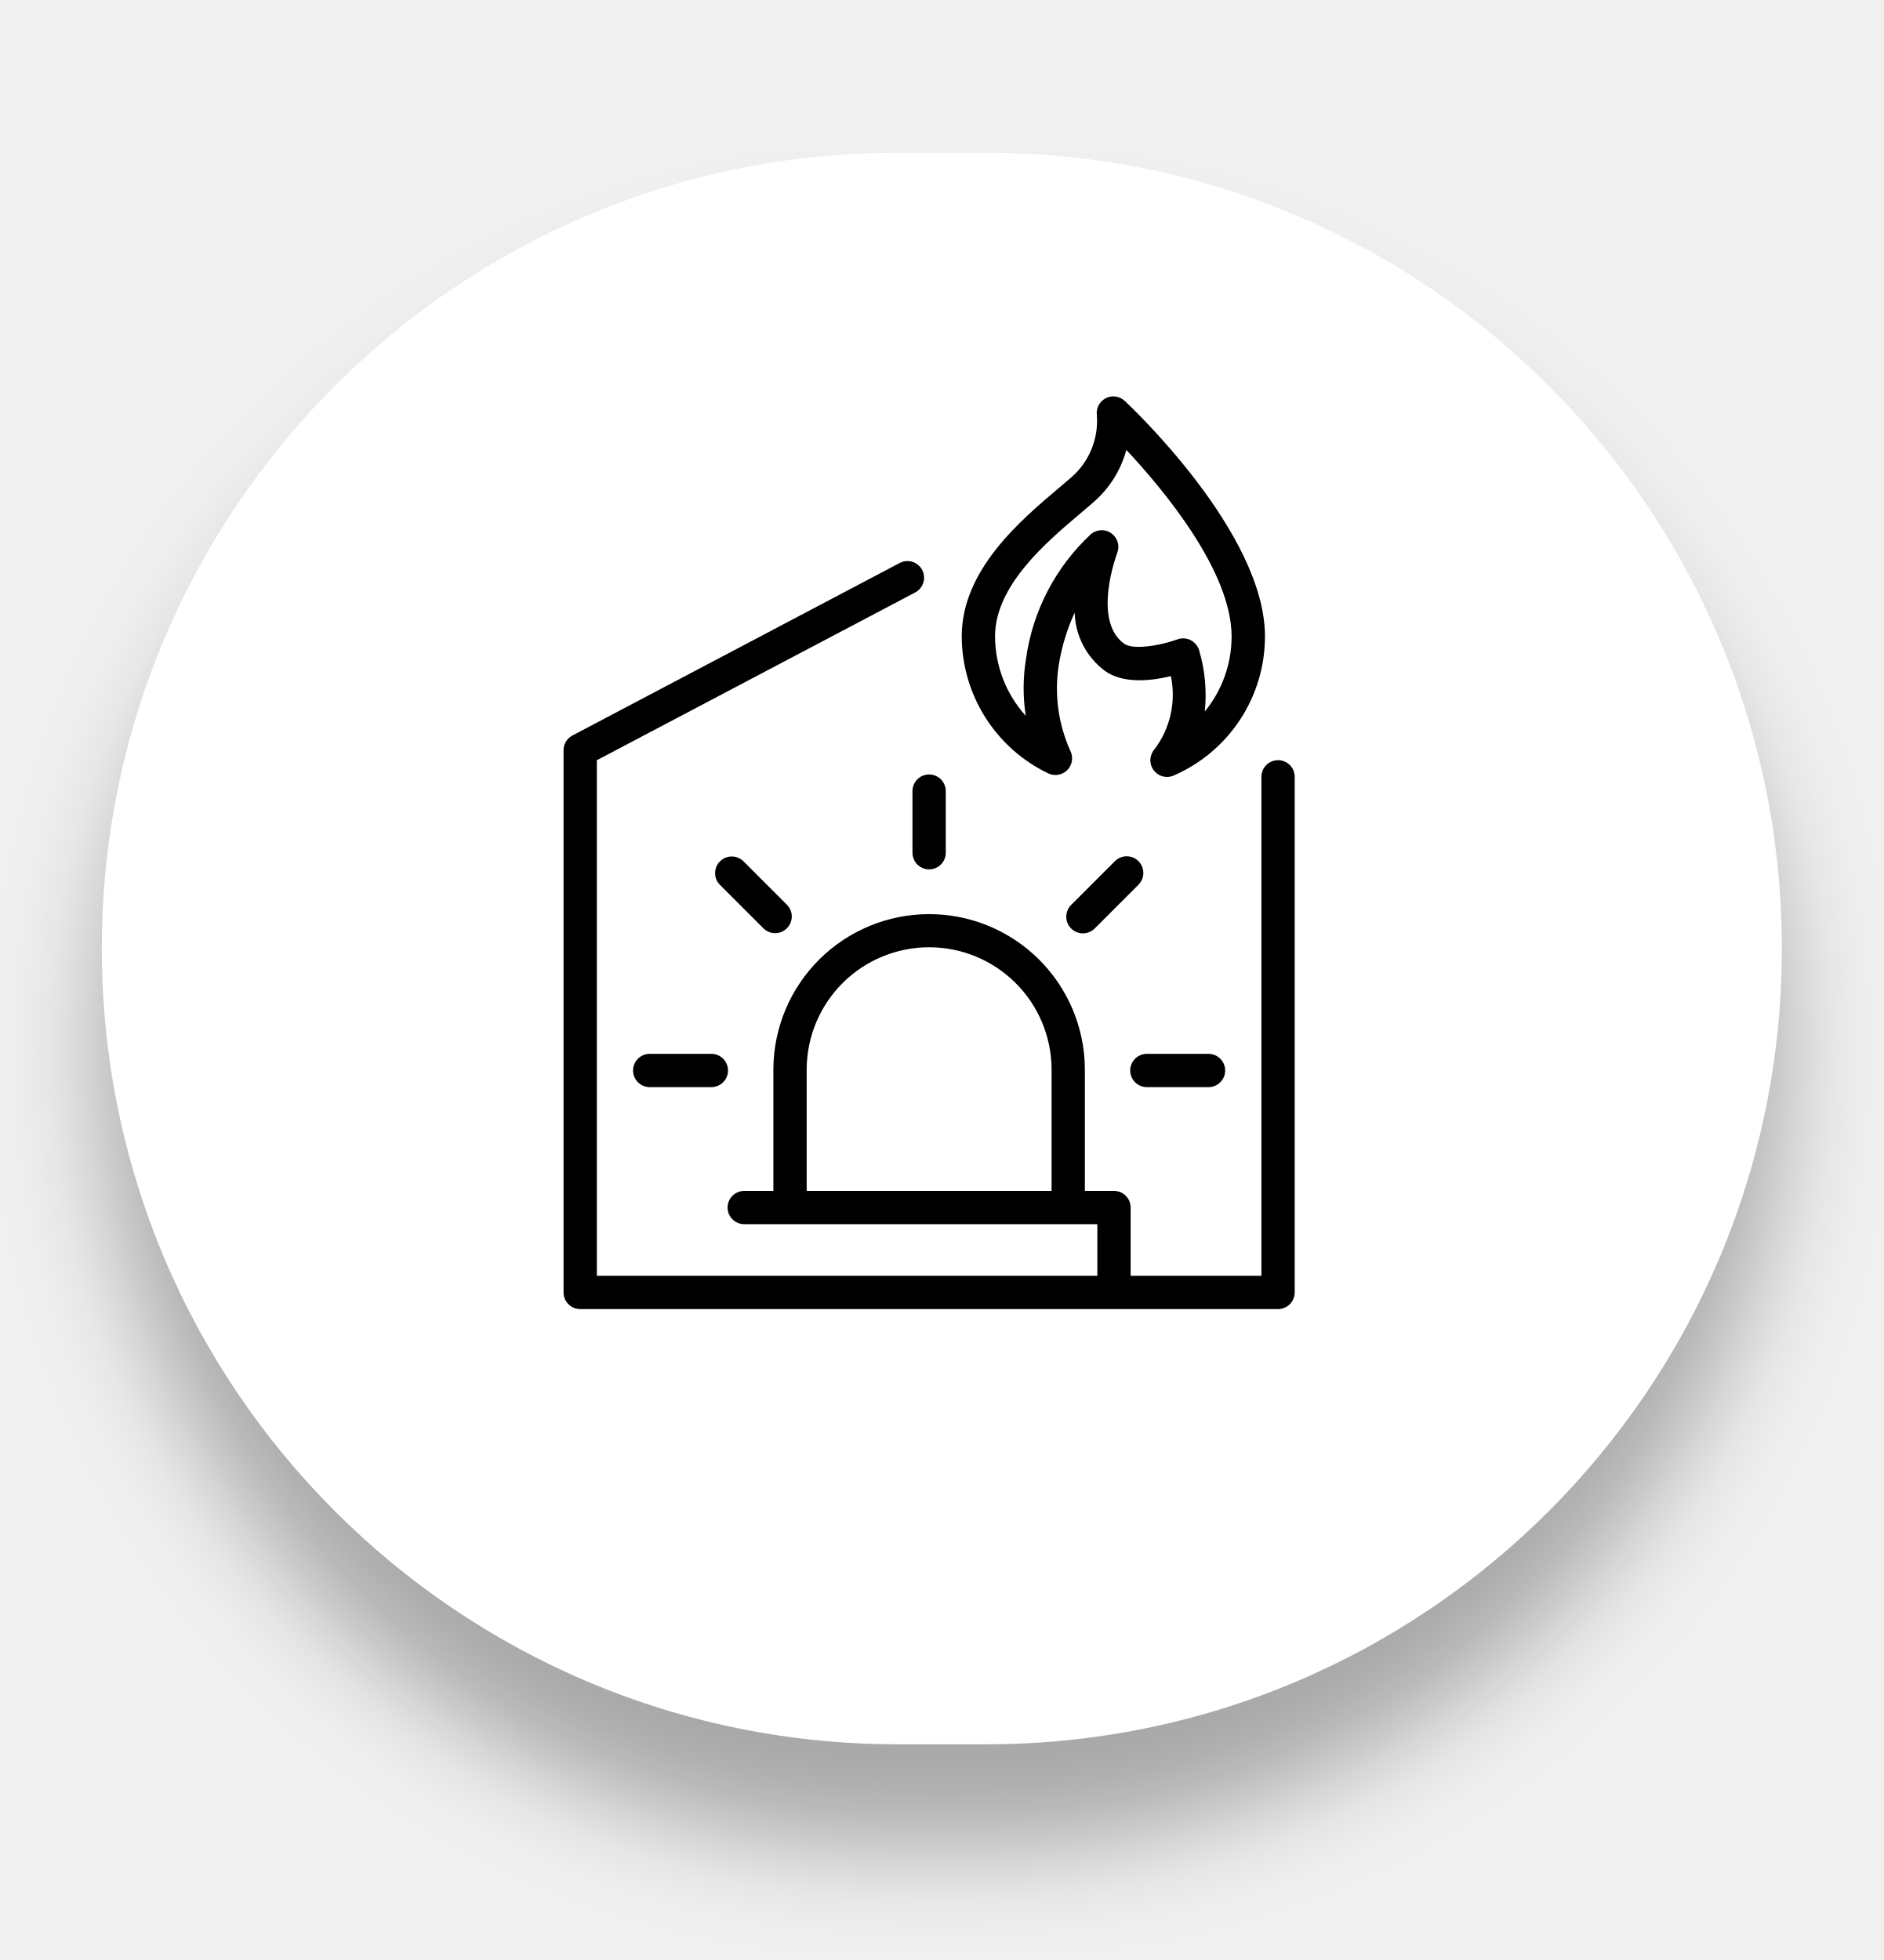
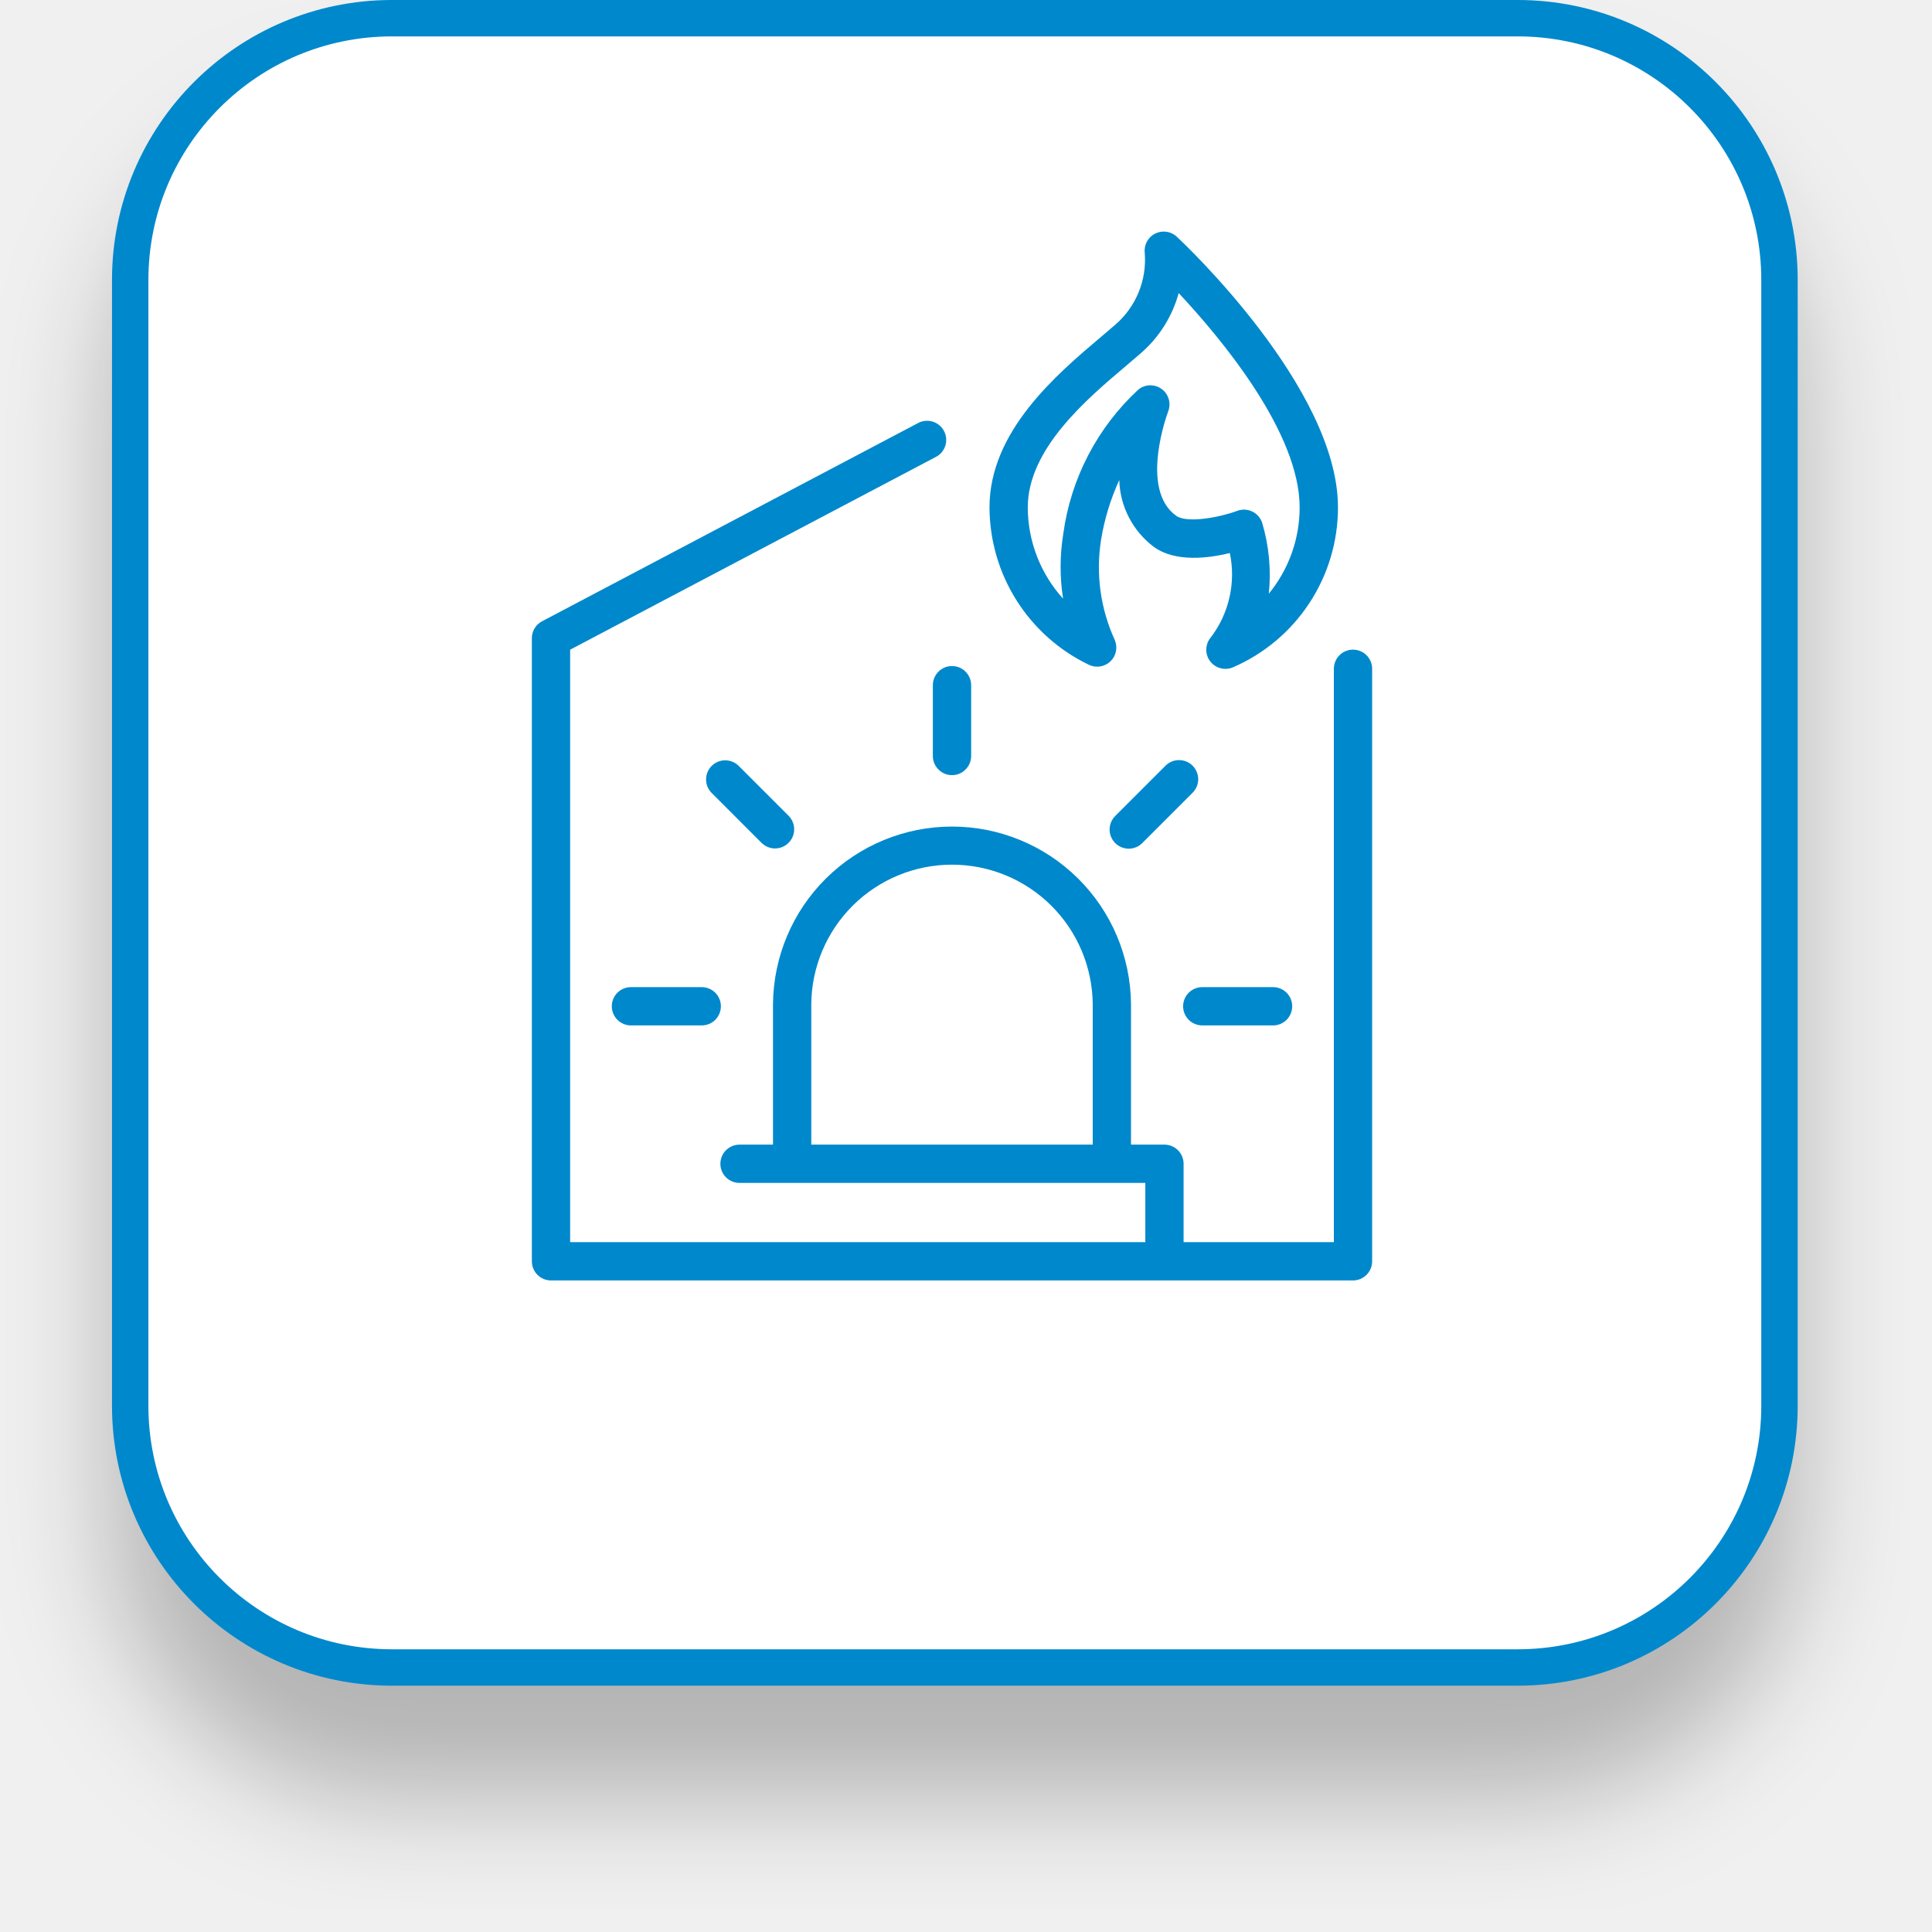
- <svg xmlns="http://www.w3.org/2000/svg" width="74" height="77" viewBox="0 0 74 77" fill="none">
+ <svg xmlns="http://www.w3.org/2000/svg" width="69" height="69" viewBox="0 0 69 69" fill="none">
  <g filter="url(#filter0_d)">
-     <rect x="4" y="6" width="66" height="62.526" rx="31.263" fill="white" />
+     <rect x="4.65" y="0.65" width="58.903" height="58.903" rx="9.35" fill="white" stroke="#0088CC" stroke-width="1.3" />
+     <path d="M48.321 23.201C48.14 23.201 47.966 23.273 47.838 23.401C47.71 23.529 47.638 23.703 47.638 23.884V44.363H42.271V41.563C42.271 41.382 42.199 41.208 42.071 41.08C41.943 40.952 41.769 40.88 41.588 40.88H40.393V35.854C40.377 34.169 39.697 32.558 38.5 31.372C37.302 30.186 35.685 29.52 34 29.52C32.315 29.52 30.698 30.186 29.5 31.372C28.303 32.558 27.623 34.169 27.607 35.854V40.88H26.412C26.23 40.88 26.057 40.952 25.928 41.08C25.8 41.208 25.728 41.382 25.728 41.563C25.728 41.745 25.8 41.919 25.928 42.047C26.057 42.175 26.23 42.247 26.412 42.247H40.904V44.363H20.362V23.203L33.418 16.322C33.499 16.281 33.571 16.225 33.63 16.156C33.689 16.087 33.733 16.006 33.761 15.92C33.788 15.833 33.799 15.742 33.791 15.652C33.783 15.561 33.757 15.473 33.714 15.393C33.672 15.313 33.614 15.242 33.544 15.184C33.474 15.127 33.393 15.083 33.306 15.057C33.219 15.031 33.128 15.023 33.038 15.032C32.947 15.042 32.86 15.069 32.78 15.113L19.36 22.188C19.25 22.245 19.158 22.332 19.093 22.439C19.029 22.545 18.995 22.667 18.995 22.792V45.047C18.995 45.228 19.067 45.402 19.195 45.53C19.323 45.658 19.497 45.73 19.679 45.73H48.321C48.503 45.73 48.676 45.658 48.805 45.53C48.933 45.402 49.005 45.228 49.005 45.047V23.883C49.005 23.702 48.932 23.528 48.804 23.401C48.676 23.273 48.502 23.201 48.321 23.201ZM28.974 35.854C28.988 34.53 29.524 33.265 30.465 32.334C31.406 31.403 32.676 30.881 34 30.881C35.324 30.881 36.594 31.403 37.535 32.334C38.476 33.265 39.012 34.53 39.026 35.854V40.88H28.974V35.854Z" fill="#0088CC" />
+     <path d="M33.316 24.471V27C33.316 27.181 33.388 27.355 33.517 27.483C33.645 27.612 33.819 27.684 34 27.684C34.181 27.684 34.355 27.612 34.483 27.483C34.612 27.355 34.684 27.181 34.684 27V24.471C34.684 24.289 34.612 24.116 34.483 23.987C34.355 23.859 34.181 23.787 34 23.787C33.819 23.787 33.645 23.859 33.517 23.987C33.388 24.116 33.316 24.289 33.316 24.471Z" fill="#0088CC" />
+     <path d="M42.592 27.346C42.529 27.283 42.454 27.232 42.371 27.198C42.288 27.164 42.199 27.146 42.109 27.146C42.019 27.146 41.931 27.164 41.848 27.198C41.765 27.232 41.689 27.283 41.626 27.346L39.838 29.134C39.772 29.198 39.72 29.273 39.684 29.356C39.649 29.44 39.63 29.529 39.629 29.62C39.628 29.711 39.645 29.801 39.68 29.885C39.714 29.969 39.765 30.045 39.829 30.11C39.893 30.174 39.969 30.224 40.053 30.259C40.138 30.293 40.227 30.311 40.318 30.31C40.409 30.309 40.499 30.29 40.582 30.255C40.666 30.219 40.741 30.167 40.804 30.101L42.592 28.313C42.656 28.25 42.706 28.174 42.741 28.091C42.775 28.008 42.793 27.919 42.793 27.83C42.793 27.74 42.775 27.651 42.741 27.568C42.706 27.485 42.656 27.41 42.592 27.346Z" fill="#0088CC" />
+     <path d="M42.938 36.622H45.467C45.648 36.622 45.822 36.55 45.95 36.422C46.078 36.293 46.15 36.119 46.15 35.938C46.15 35.757 46.078 35.583 45.95 35.455C45.822 35.327 45.648 35.255 45.467 35.255H42.938C42.756 35.255 42.582 35.327 42.454 35.455C42.326 35.583 42.254 35.757 42.254 35.938C42.254 36.119 42.326 36.293 42.454 36.422C42.582 36.55 42.756 36.622 42.938 36.622Z" fill="#0088CC" />
+     <path d="M22.533 35.255C22.352 35.255 22.178 35.327 22.05 35.455C21.922 35.583 21.85 35.757 21.85 35.938C21.85 36.119 21.922 36.293 22.05 36.422C22.178 36.55 22.352 36.622 22.533 36.622H25.062C25.244 36.622 25.418 36.55 25.546 36.422C25.674 36.293 25.746 36.119 25.746 35.938C25.746 35.757 25.674 35.583 25.546 35.455C25.418 35.327 25.244 35.255 25.062 35.255H22.533Z" fill="#0088CC" />
+     <path d="M27.68 30.302C27.816 30.302 27.948 30.261 28.06 30.186C28.173 30.111 28.26 30.004 28.312 29.88C28.364 29.755 28.377 29.617 28.351 29.485C28.325 29.352 28.259 29.23 28.164 29.134L26.375 27.346C26.247 27.222 26.074 27.153 25.895 27.154C25.715 27.156 25.544 27.227 25.417 27.354C25.29 27.481 25.218 27.652 25.217 27.832C25.215 28.011 25.284 28.183 25.409 28.312L27.197 30.101C27.261 30.164 27.336 30.215 27.419 30.249C27.502 30.284 27.59 30.301 27.68 30.302Z" fill="#0088CC" />
+     <path d="M38.892 23.744C39.018 23.804 39.159 23.824 39.297 23.801C39.434 23.778 39.562 23.714 39.662 23.617C39.762 23.52 39.83 23.395 39.856 23.258C39.883 23.121 39.867 22.979 39.811 22.851C39.301 21.736 39.131 20.495 39.323 19.283C39.443 18.544 39.662 17.825 39.974 17.145C39.987 17.613 40.106 18.071 40.322 18.485C40.537 18.9 40.844 19.26 41.219 19.539C41.985 20.086 43.149 19.94 43.923 19.752C44.032 20.271 44.028 20.808 43.912 21.326C43.796 21.844 43.57 22.332 43.25 22.755C43.148 22.872 43.089 23.02 43.082 23.175C43.075 23.33 43.121 23.483 43.213 23.608C43.304 23.733 43.436 23.824 43.586 23.864C43.735 23.905 43.895 23.894 44.037 23.832C45.15 23.349 46.099 22.552 46.765 21.537C47.431 20.523 47.785 19.336 47.785 18.122C47.785 13.862 42.262 8.672 42.028 8.453C41.924 8.357 41.794 8.295 41.654 8.276C41.514 8.257 41.371 8.282 41.246 8.347C41.121 8.412 41.019 8.515 40.955 8.64C40.89 8.766 40.866 8.908 40.885 9.048C40.921 9.524 40.845 10.002 40.663 10.444C40.481 10.885 40.199 11.278 39.839 11.591C39.683 11.727 39.51 11.873 39.326 12.028C37.74 13.37 35.339 15.398 35.339 18.122C35.343 19.298 35.678 20.449 36.306 21.444C36.935 22.438 37.831 23.236 38.892 23.744ZM40.208 13.073C40.399 12.912 40.577 12.761 40.739 12.619C41.395 12.052 41.867 11.303 42.096 10.467C43.637 12.114 46.416 15.454 46.416 18.123C46.416 19.246 46.027 20.335 45.315 21.203C45.403 20.352 45.321 19.491 45.077 18.671C45.048 18.584 45.002 18.503 44.941 18.434C44.88 18.365 44.807 18.309 44.724 18.269C44.641 18.23 44.551 18.207 44.46 18.202C44.368 18.198 44.276 18.212 44.19 18.244C43.519 18.491 42.385 18.69 42.01 18.423C40.674 17.477 41.709 14.723 41.72 14.696C41.775 14.556 41.783 14.402 41.741 14.257C41.7 14.112 41.612 13.985 41.491 13.895C41.37 13.806 41.222 13.759 41.072 13.761C40.921 13.764 40.776 13.816 40.658 13.911C39.192 15.264 38.244 17.085 37.975 19.061C37.85 19.829 37.847 20.612 37.967 21.381C37.158 20.488 36.709 19.326 36.706 18.122C36.707 16.033 38.813 14.252 40.208 13.073Z" fill="#0088CC" />
  </g>
-   <path d="M50.208 29.864C50.035 29.864 49.868 29.933 49.745 30.055C49.623 30.178 49.554 30.344 49.554 30.518V50.119H44.417V47.439C44.417 47.266 44.348 47.099 44.226 46.977C44.103 46.854 43.937 46.785 43.763 46.785H42.619V41.974C42.604 40.361 41.953 38.82 40.807 37.684C39.661 36.549 38.114 35.912 36.501 35.912C34.887 35.912 33.34 36.549 32.194 37.684C31.048 38.82 30.397 40.361 30.382 41.974V46.785H29.238C29.064 46.785 28.898 46.854 28.775 46.977C28.652 47.099 28.583 47.266 28.583 47.439C28.583 47.613 28.652 47.779 28.775 47.902C28.898 48.025 29.064 48.093 29.238 48.093H43.109V50.119H23.447V29.866L35.943 23.28C36.021 23.241 36.09 23.186 36.146 23.12C36.203 23.054 36.245 22.977 36.272 22.895C36.298 22.812 36.308 22.725 36.3 22.638C36.292 22.552 36.268 22.468 36.227 22.391C36.187 22.314 36.131 22.246 36.064 22.191C35.997 22.135 35.919 22.094 35.836 22.069C35.753 22.044 35.666 22.036 35.579 22.045C35.493 22.054 35.409 22.081 35.333 22.123L22.488 28.894C22.383 28.949 22.294 29.032 22.233 29.134C22.171 29.236 22.139 29.353 22.139 29.472V50.773C22.139 50.947 22.208 51.113 22.33 51.236C22.453 51.359 22.619 51.428 22.793 51.428H50.208C50.382 51.428 50.548 51.359 50.671 51.236C50.793 51.113 50.862 50.947 50.862 50.773V30.516C50.862 30.343 50.793 30.177 50.67 30.055C50.547 29.932 50.381 29.864 50.208 29.864ZM31.69 41.974C31.704 40.707 32.216 39.497 33.117 38.605C34.017 37.714 35.233 37.214 36.501 37.214C37.768 37.214 38.983 37.714 39.884 38.605C40.785 39.497 41.297 40.707 41.311 41.974V46.785H31.69V41.974Z" fill="black" />
-   <path d="M35.846 31.079V33.5C35.846 33.673 35.915 33.84 36.037 33.963C36.16 34.085 36.327 34.154 36.5 34.154C36.673 34.154 36.84 34.085 36.963 33.963C37.085 33.84 37.154 33.673 37.154 33.5V31.079C37.154 30.906 37.085 30.739 36.963 30.616C36.84 30.494 36.673 30.425 36.5 30.425C36.327 30.425 36.16 30.494 36.037 30.616C35.915 30.739 35.846 30.906 35.846 31.079Z" fill="black" />
-   <path d="M44.724 33.831C44.663 33.771 44.591 33.722 44.512 33.69C44.433 33.657 44.348 33.64 44.262 33.64C44.176 33.64 44.091 33.657 44.011 33.69C43.932 33.722 43.86 33.771 43.799 33.831L42.088 35.543C42.025 35.603 41.975 35.675 41.941 35.755C41.907 35.835 41.889 35.921 41.888 36.008C41.887 36.095 41.904 36.181 41.936 36.261C41.969 36.342 42.018 36.415 42.079 36.476C42.141 36.538 42.214 36.586 42.294 36.619C42.374 36.652 42.461 36.669 42.547 36.668C42.634 36.667 42.72 36.649 42.8 36.615C42.88 36.581 42.952 36.531 43.013 36.468L44.724 34.757C44.785 34.696 44.833 34.624 44.866 34.544C44.899 34.465 44.916 34.38 44.916 34.294C44.916 34.208 44.899 34.123 44.866 34.044C44.833 33.964 44.785 33.892 44.724 33.831Z" fill="black" />
-   <path d="M45.055 42.709H47.476C47.649 42.709 47.816 42.64 47.938 42.518C48.061 42.395 48.13 42.229 48.13 42.055C48.13 41.882 48.061 41.715 47.938 41.592C47.816 41.47 47.649 41.401 47.476 41.401H45.055C44.881 41.401 44.715 41.47 44.592 41.592C44.469 41.715 44.4 41.882 44.4 42.055C44.4 42.229 44.469 42.395 44.592 42.518C44.715 42.64 44.881 42.709 45.055 42.709Z" fill="black" />
-   <path d="M25.524 41.401C25.351 41.401 25.184 41.47 25.062 41.592C24.939 41.715 24.87 41.882 24.87 42.055C24.87 42.229 24.939 42.395 25.062 42.518C25.184 42.64 25.351 42.709 25.524 42.709H27.945C28.119 42.709 28.285 42.64 28.408 42.518C28.531 42.395 28.6 42.229 28.6 42.055C28.6 41.882 28.531 41.715 28.408 41.592C28.285 41.47 28.119 41.401 27.945 41.401H25.524Z" fill="black" />
-   <path d="M30.451 36.66C30.58 36.66 30.707 36.622 30.814 36.55C30.922 36.478 31.006 36.376 31.055 36.256C31.105 36.136 31.118 36.005 31.093 35.878C31.067 35.751 31.005 35.635 30.913 35.543L29.202 33.831C29.078 33.712 28.913 33.646 28.742 33.648C28.57 33.649 28.406 33.718 28.285 33.839C28.163 33.96 28.094 34.124 28.093 34.296C28.091 34.468 28.157 34.633 28.276 34.756L29.988 36.468C30.049 36.529 30.121 36.577 30.2 36.61C30.28 36.643 30.365 36.66 30.451 36.66Z" fill="black" />
-   <path d="M41.182 30.384C41.303 30.441 41.438 30.46 41.569 30.438C41.701 30.416 41.823 30.355 41.919 30.262C42.014 30.169 42.08 30.049 42.105 29.918C42.131 29.787 42.116 29.651 42.062 29.529C41.574 28.462 41.411 27.273 41.595 26.114C41.709 25.407 41.919 24.718 42.218 24.068C42.23 24.515 42.344 24.953 42.55 25.35C42.757 25.747 43.051 26.092 43.41 26.359C44.143 26.882 45.257 26.742 45.998 26.562C46.102 27.06 46.098 27.574 45.987 28.07C45.876 28.565 45.66 29.032 45.353 29.437C45.256 29.549 45.199 29.691 45.192 29.839C45.186 29.988 45.23 30.134 45.318 30.254C45.406 30.373 45.531 30.46 45.675 30.499C45.818 30.538 45.97 30.527 46.106 30.468C47.172 30.006 48.08 29.242 48.717 28.271C49.355 27.3 49.694 26.164 49.694 25.003C49.694 20.925 44.407 15.957 44.183 15.748C44.084 15.656 43.959 15.597 43.825 15.578C43.691 15.56 43.555 15.584 43.435 15.647C43.316 15.709 43.218 15.807 43.156 15.927C43.094 16.047 43.071 16.184 43.09 16.318C43.124 16.773 43.051 17.231 42.877 17.653C42.703 18.076 42.433 18.452 42.088 18.751C41.939 18.881 41.774 19.022 41.597 19.17C40.079 20.454 37.781 22.395 37.781 25.002C37.785 26.128 38.106 27.23 38.707 28.182C39.309 29.134 40.166 29.897 41.182 30.384ZM42.442 20.17C42.625 20.016 42.795 19.871 42.95 19.736C43.578 19.193 44.03 18.476 44.248 17.675C45.724 19.252 48.383 22.449 48.383 25.004C48.384 26.079 48.012 27.12 47.33 27.952C47.414 27.137 47.336 26.313 47.102 25.528C47.074 25.445 47.03 25.368 46.972 25.302C46.914 25.235 46.843 25.182 46.764 25.144C46.685 25.105 46.599 25.084 46.511 25.079C46.423 25.075 46.336 25.089 46.253 25.119C45.61 25.356 44.526 25.546 44.166 25.291C42.888 24.385 43.879 21.749 43.889 21.724C43.942 21.59 43.949 21.442 43.909 21.303C43.87 21.164 43.785 21.043 43.669 20.957C43.554 20.871 43.413 20.826 43.268 20.829C43.124 20.831 42.985 20.882 42.872 20.971C41.469 22.267 40.562 24.01 40.304 25.902C40.185 26.637 40.182 27.386 40.297 28.122C39.523 27.267 39.093 26.155 39.09 25.002C39.09 23.003 41.107 21.298 42.442 20.17Z" fill="black" />
  <defs>
-     <filter id="filter0_d" x="0" y="6" width="74" height="70.526" filterUnits="userSpaceOnUse" color-interpolation-filters="sRGB">
+     <filter id="filter0_d" x="0" y="0" width="68.203" height="68.203" filterUnits="userSpaceOnUse" color-interpolation-filters="sRGB">
      <feFlood flood-opacity="0" result="BackgroundImageFix" />
      <feColorMatrix in="SourceAlpha" type="matrix" values="0 0 0 0 0 0 0 0 0 0 0 0 0 0 0 0 0 0 127 0" />
      <feOffset dy="4" />
      <feGaussianBlur stdDeviation="2" />
-       <feColorMatrix type="matrix" values="0 0 0 0 0 0 0 0 0 0 0 0 0 0 0 0 0 0 0.3 0" />
+       <feColorMatrix type="matrix" values="0 0 0 0 0 0 0 0 0 0 0 0 0 0 0 0 0 0 0.25 0" />
      <feBlend mode="normal" in2="BackgroundImageFix" result="effect1_dropShadow" />
      <feBlend mode="normal" in="SourceGraphic" in2="effect1_dropShadow" result="shape" />
    </filter>
  </defs>
</svg>
